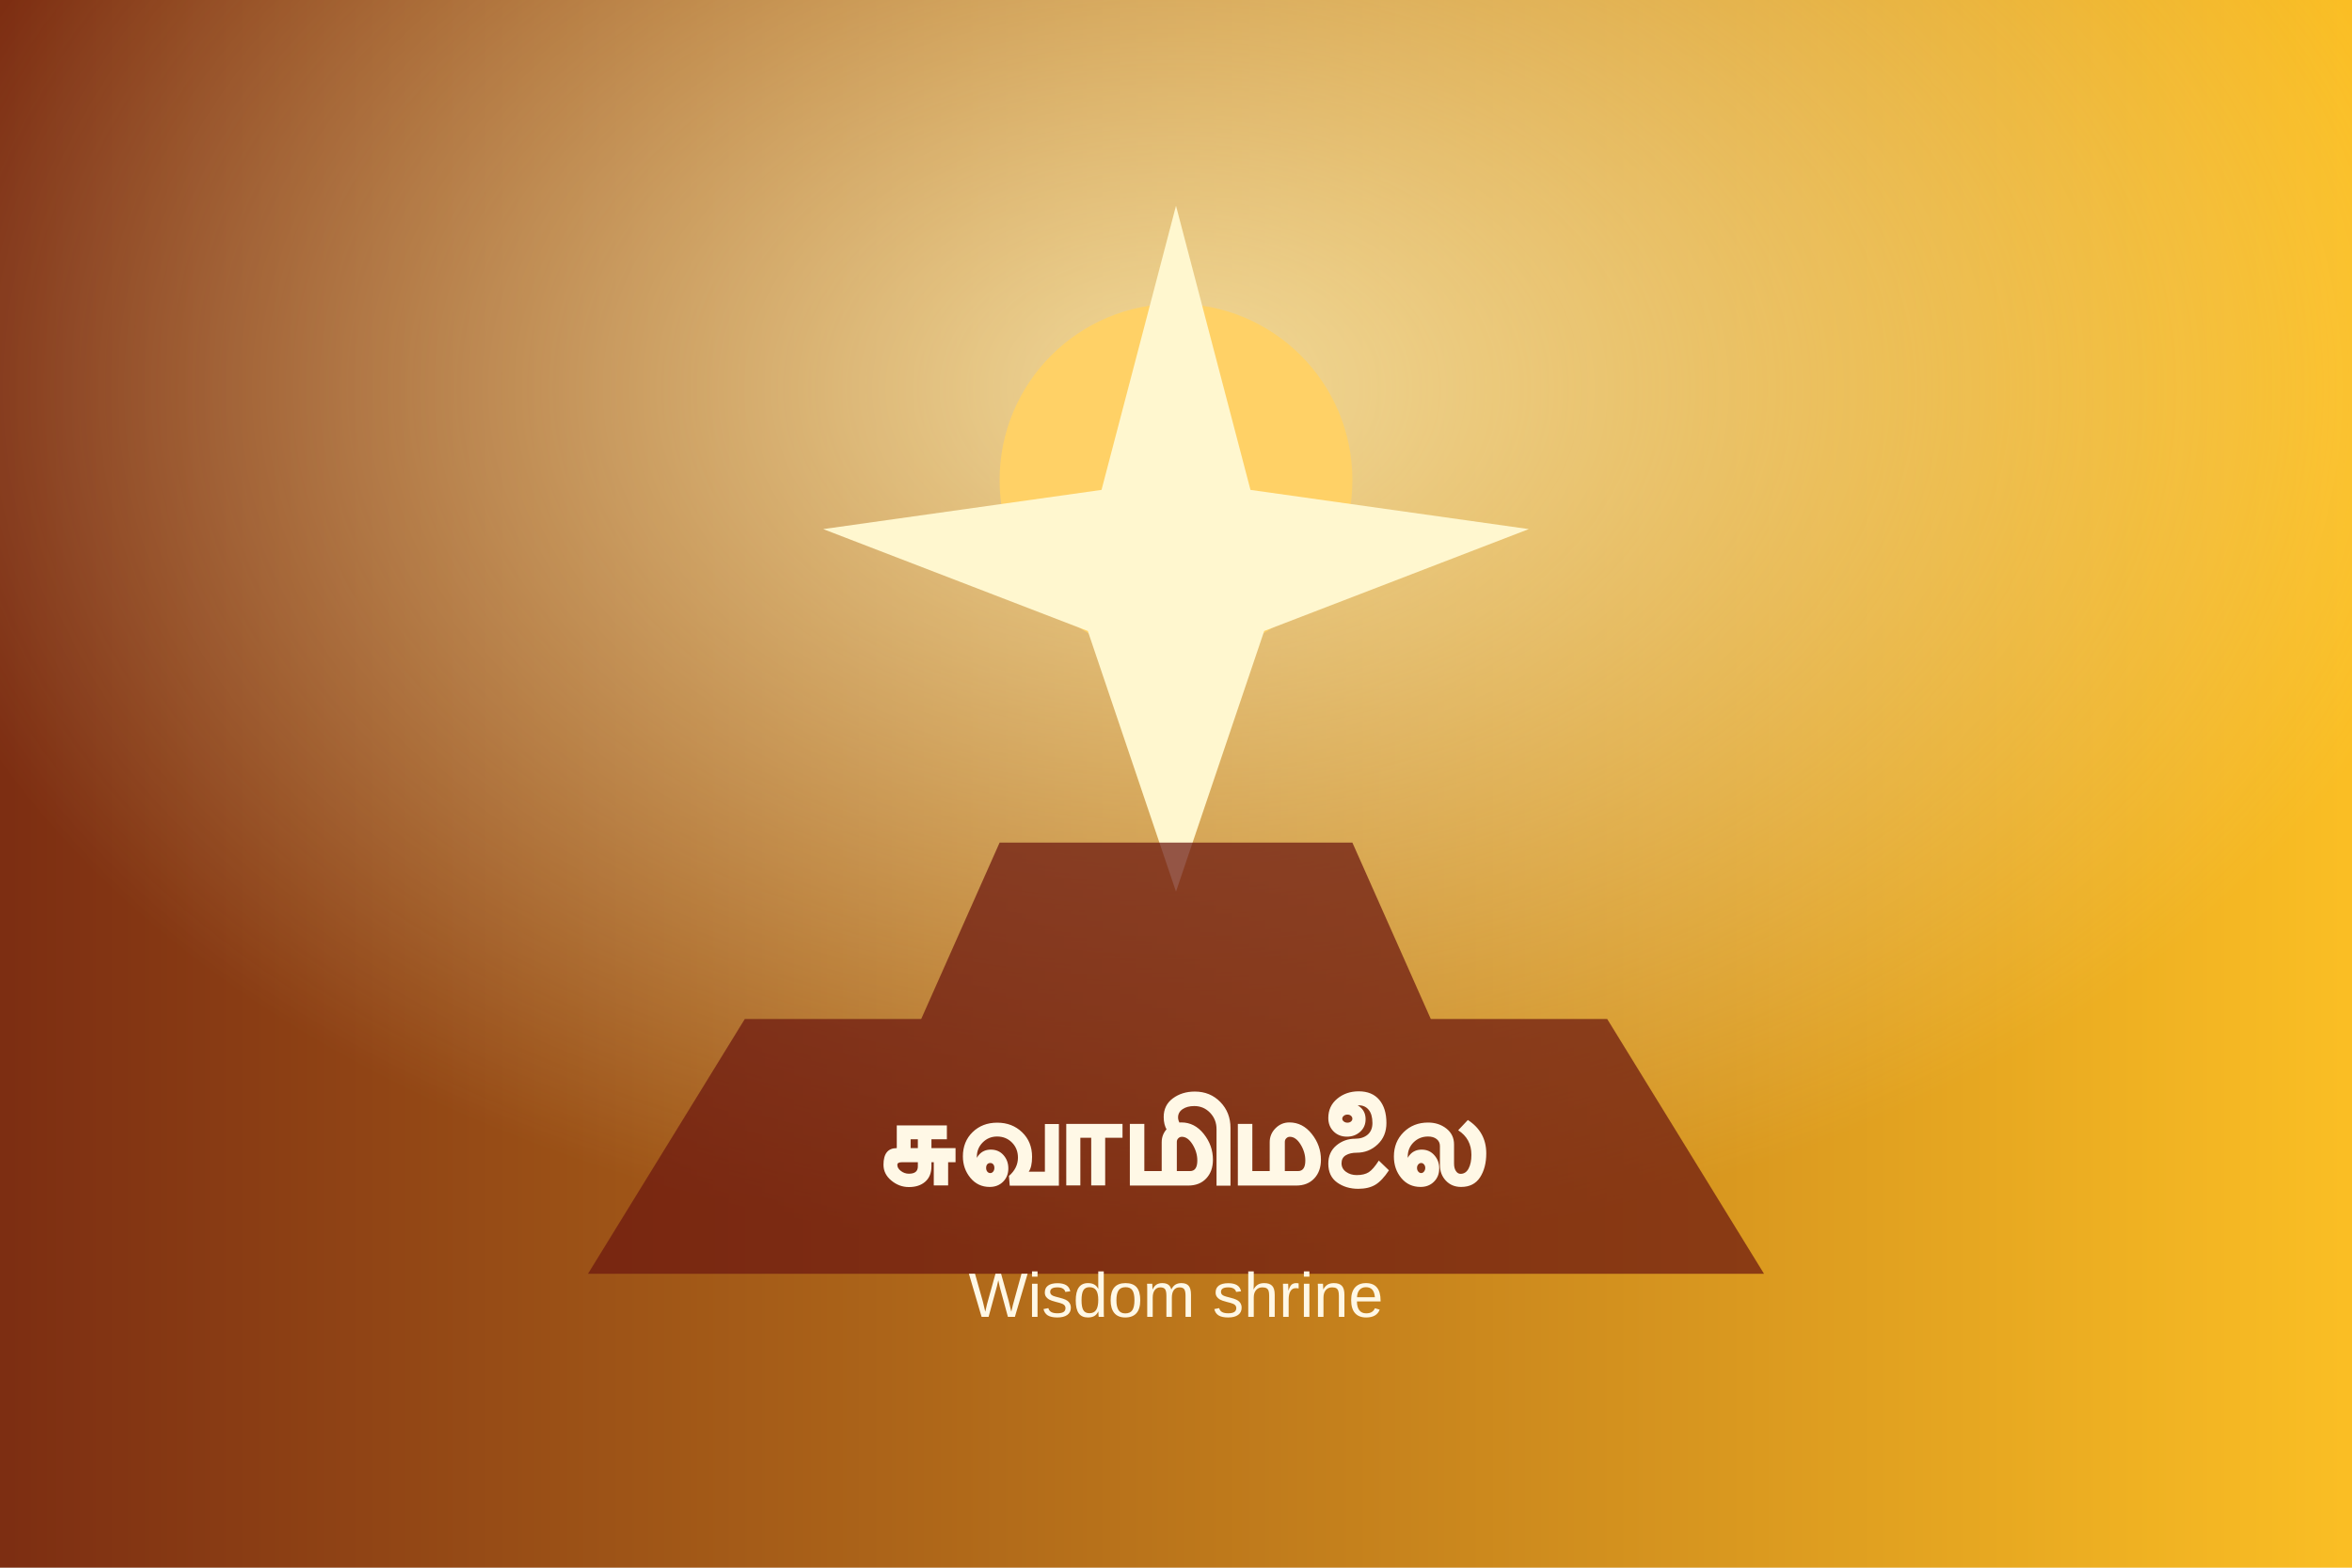
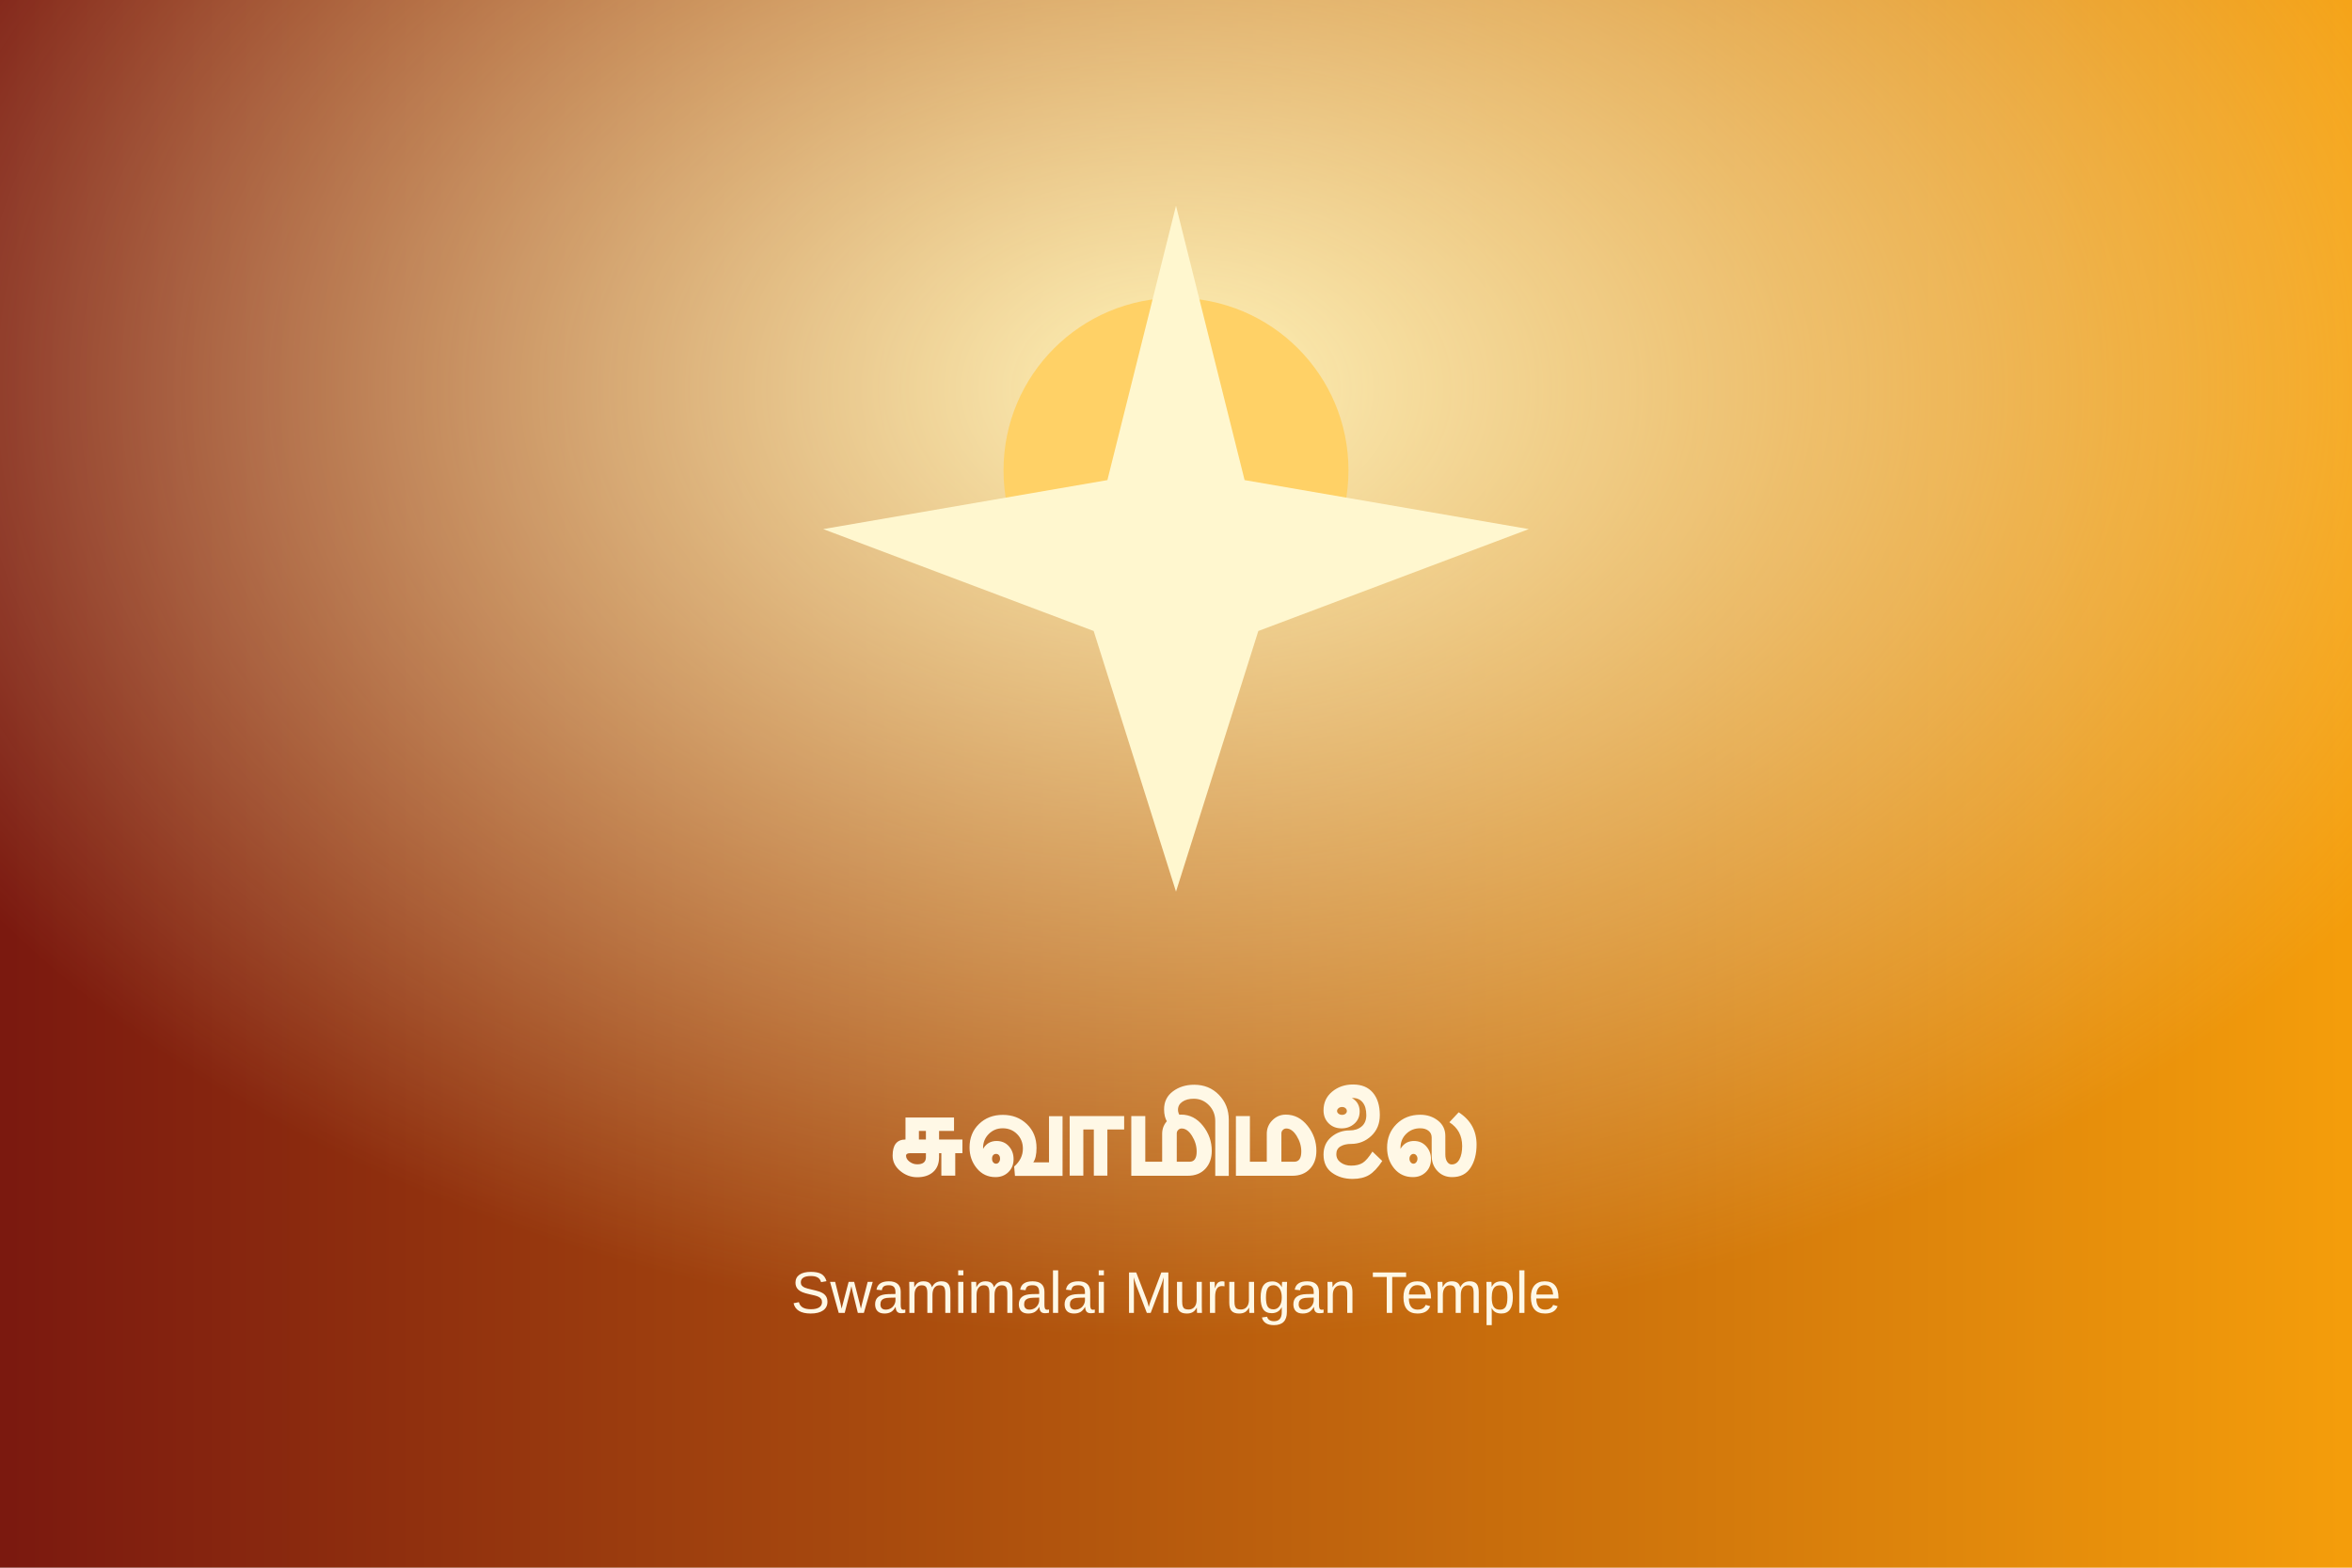
- <svg xmlns="http://www.w3.org/2000/svg" width="1200" height="800" viewBox="0 0 1200 800">
+ <svg xmlns="http://www.w3.org/2000/svg" width="1200" height="800">
  <defs>
    <linearGradient id="g" x1="0" x2="1">
-       <stop stop-color="#7c2d12" />
-       <stop offset="1" stop-color="#fbbf24" />
+       <stop stop-color="#7a180f" />
+       <stop offset="1" stop-color="#f59e0b" />
    </linearGradient>
-     <radialGradient id="r" cx=".5" cy=".25" r=".55">
-       <stop stop-color="#fff2b8" stop-opacity=".8" />
+     <radialGradient id="r" cx=".5" cy=".25" r=".6">
+       <stop stop-color="#fff2b8" />
      <stop offset="1" stop-color="#fff2b8" stop-opacity="0" />
    </radialGradient>
  </defs>
  <rect width="1200" height="800" fill="url(#g)" />
  <rect width="1200" height="800" fill="url(#r)" />
-   <circle cx="600" cy="245" r="90" fill="#ffd166" />
-   <path d="M600 105 L638 250 L780 270 L645 322 L600 455 L555 322 L420 270 L562 250 Z" fill="#fff7cf" />
-   <path d="M300 650 L900 650 L820 520 L730 520 L690 430 L510 430 L470 520 L380 520 Z" fill="#6b160f" opacity=".72" />
-   <text x="600" y="605" font-size="64" text-anchor="middle" font-family="Arial" fill="#fff8e6" font-weight="800">சுவாமிமலை</text>
-   <text x="600" y="672" font-size="32" text-anchor="middle" font-family="Arial" fill="#fff8e6">Wisdom shrine</text>
+   <circle cx="600" cy="240" r="88" fill="#ffd166" />
+   <path d="M600 105 L635 245 L780 270 L642 322 L600 455 L558 322 L420 270 L565 245 Z" fill="#fff7cf" />
+   <text x="600" y="600" text-anchor="middle" font-size="62" font-family="Arial" fill="#fff8e6" font-weight="900">சுவாமிமலை</text>
+   <text x="600" y="670" text-anchor="middle" font-size="30" font-family="Arial" fill="#fff8e6">Swamimalai Murugan Temple</text>
</svg>
